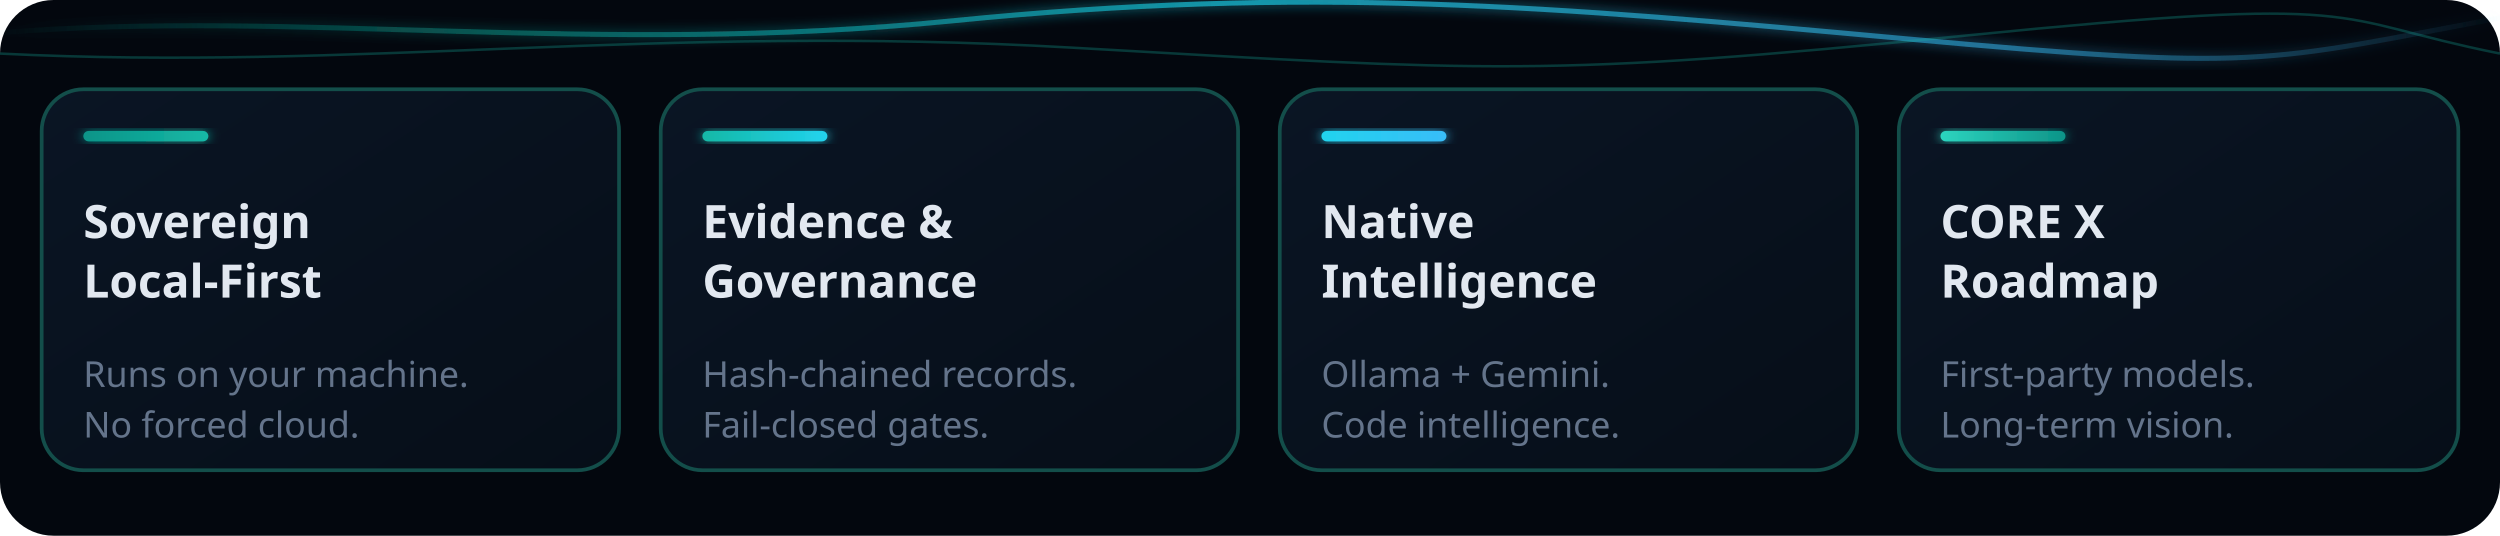
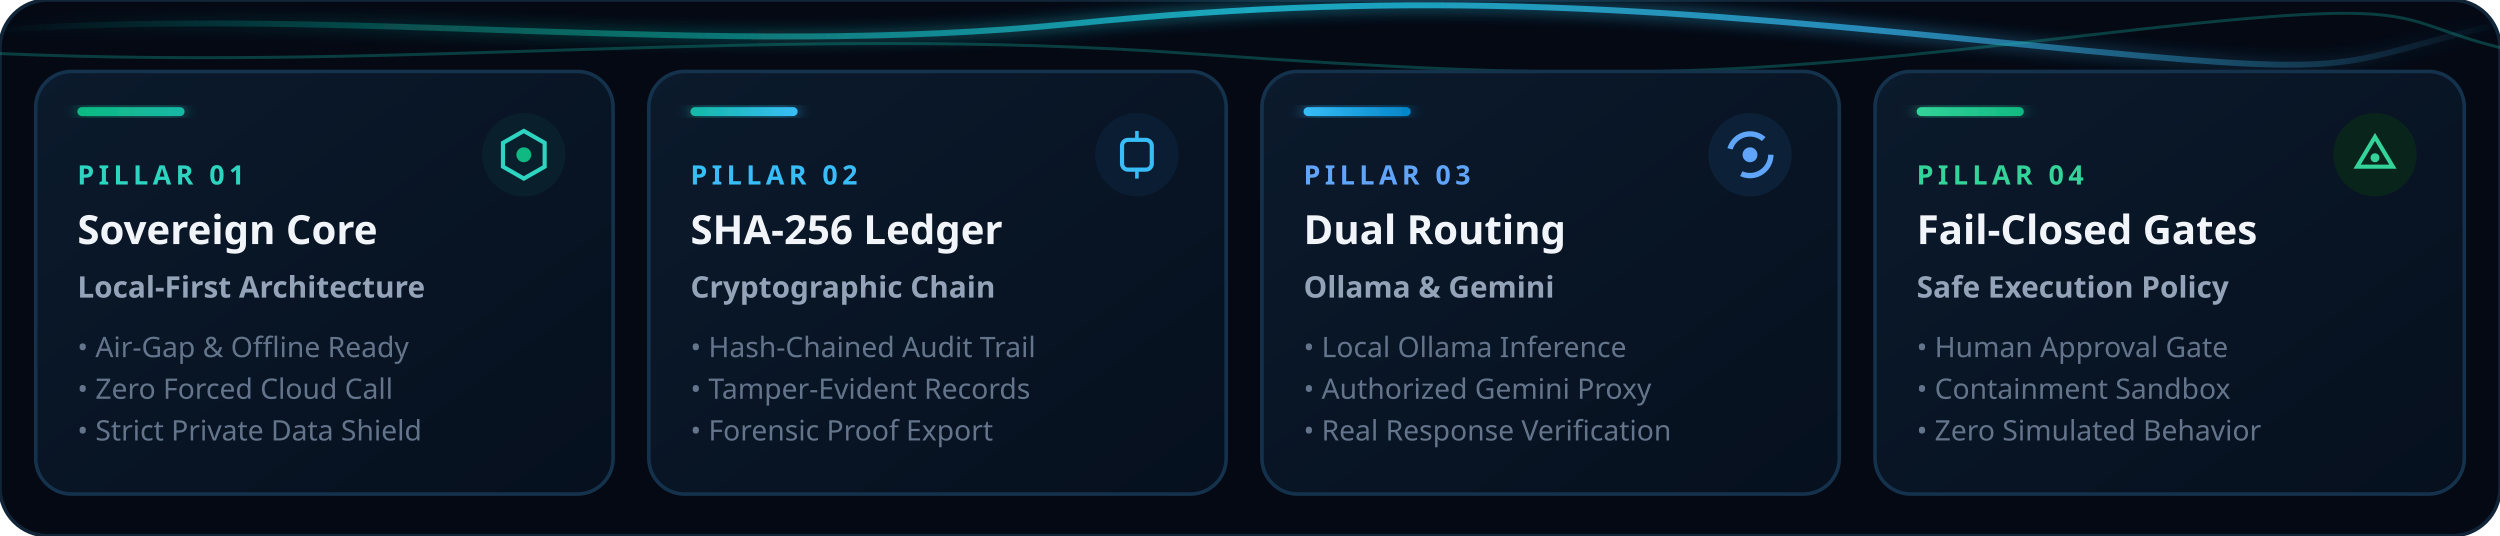
- <svg xmlns="http://www.w3.org/2000/svg" viewBox="0 0 840 180" width="840" height="180" role="img" aria-label="ZYNTHEOR Engineering Pillars">
+ <svg xmlns="http://www.w3.org/2000/svg" viewBox="0 0 840 180" width="840" height="180" role="img" aria-label="ZYNTHEOR AI ENGINE Core Engineering Pillars">
  <defs>
-     <linearGradient id="cbg" x1="0%" y1="0%" x2="100%" y2="100%">
-       <stop offset="0%" stop-color="#0A1524" />
-       <stop offset="100%" stop-color="#060E18" />
+     <linearGradient id="feat-card-bg" x1="0%" y1="0%" x2="100%" y2="100%">
+       <stop offset="0%" stop-color="#0B1A2C" />
+       <stop offset="100%" stop-color="#06101E" />
    </linearGradient>
-     <linearGradient id="t1" x1="0%" y1="0%" x2="100%" y2="0%">
-       <stop offset="0%" stop-color="#0D9488" />
+     <linearGradient id="feat-teal-bar" x1="0%" y1="0%" x2="100%" y2="0%">
+       <stop offset="0%" stop-color="#10B981" />
      <stop offset="100%" stop-color="#14B8A6" />
    </linearGradient>
-     <linearGradient id="t2" x1="0%" y1="0%" x2="100%" y2="0%">
+     <linearGradient id="feat-cyan-bar" x1="0%" y1="0%" x2="100%" y2="0%">
      <stop offset="0%" stop-color="#14B8A6" />
-       <stop offset="100%" stop-color="#22D3EE" />
-     </linearGradient>
-     <linearGradient id="t3" x1="0%" y1="0%" x2="100%" y2="0%">
-       <stop offset="0%" stop-color="#22D3EE" />
      <stop offset="100%" stop-color="#38BDF8" />
    </linearGradient>
-     <linearGradient id="t4" x1="0%" y1="0%" x2="100%" y2="0%">
-       <stop offset="0%" stop-color="#2DD4BF" />
-       <stop offset="100%" stop-color="#0D9488" />
+     <linearGradient id="feat-blue-bar" x1="0%" y1="0%" x2="100%" y2="0%">
+       <stop offset="0%" stop-color="#38BDF8" />
+       <stop offset="100%" stop-color="#0284C7" />
    </linearGradient>
-     <linearGradient id="topwave" x1="0%" y1="0%" x2="100%" y2="0%">
+     <linearGradient id="feat-emerald-bar" x1="0%" y1="0%" x2="100%" y2="0%">
+       <stop offset="0%" stop-color="#34D399" />
+       <stop offset="100%" stop-color="#10B981" />
+     </linearGradient>
+     <linearGradient id="feat-topwave" x1="0%" y1="0%" x2="100%" y2="0%">
      <stop offset="0%" stop-color="#0D9488" stop-opacity="0" />
-       <stop offset="20%" stop-color="#0D9488" stop-opacity="0.65" />
-       <stop offset="50%" stop-color="#22D3EE" stop-opacity="0.85" />
-       <stop offset="80%" stop-color="#38BDF8" stop-opacity="0.65" />
+       <stop offset="25%" stop-color="#0D9488" stop-opacity="0.8" />
+       <stop offset="50%" stop-color="#22D3EE" stop-opacity="0.9" />
+       <stop offset="75%" stop-color="#38BDF8" stop-opacity="0.8" />
      <stop offset="100%" stop-color="#38BDF8" stop-opacity="0" />
    </linearGradient>
-     <filter id="glow2" x="-20%" y="-20%" width="140%" height="140%">
-       <feGaussianBlur stdDeviation="2" result="b" />
+     <filter id="feat-glow" x="-20%" y="-20%" width="140%" height="140%">
+       <feGaussianBlur stdDeviation="2.5" result="b" />
      <feMerge>
        <feMergeNode in="b" />
        <feMergeNode in="SourceGraphic" />
      </feMerge>
    </filter>
  </defs>
-   <rect width="840" height="180" rx="18" fill="#03070E" />
-   <path d="M 0 11 C 100 3, 200 19, 320 7 S 520 2, 640 13 S 760 21, 840 6" fill="none" stroke="url(#topwave)" stroke-width="1.7" opacity="0.8" filter="url(#glow2)" />
-   <path d="M 0 18 C 120 24, 220 8, 360 16 S 520 26, 660 12 S 780 6, 840 18" fill="none" stroke="#14B8A6" stroke-width="0.85" opacity="0.28" />
-   <g transform="translate(14, 30)">
-     <rect width="194" height="128" rx="14" fill="url(#cbg)" stroke="#134E4A" stroke-width="1.25" />
-     <rect x="14" y="14" width="42" height="3.5" rx="1.8" fill="url(#t1)" filter="url(#glow2)" />
-     <text x="14" y="50" font-family="system-ui,sans-serif" font-size="15.5" font-weight="700" fill="#E2E8F0">Sovereign</text>
-     <text x="14" y="70" font-family="system-ui,sans-serif" font-size="15.5" font-weight="700" fill="#E2E8F0">Local-First</text>
-     <text x="14" y="100" font-family="system-ui,sans-serif" font-size="12" fill="#64748B">Runs on your machine.</text>
-     <text x="14" y="117" font-family="system-ui,sans-serif" font-size="12" fill="#64748B">No forced cloud.</text>
+   <rect width="840" height="180" rx="16" fill="#040914" stroke="#122538" stroke-width="1.2" />
+   <path d="M 0 10 C 120 2, 240 20, 360 8 S 560 3, 680 15 S 780 22, 840 8" fill="none" stroke="url(#feat-topwave)" stroke-width="2" opacity="0.85" filter="url(#feat-glow)" />
+   <path d="M 0 18 C 140 24, 260 8, 400 18 S 580 26, 700 12 S 800 6, 840 16" fill="none" stroke="#14B8A6" stroke-width="1" opacity="0.3" />
+   <g transform="translate(12, 24)">
+     <rect x="0" y="0" width="194" height="142" rx="12" fill="url(#feat-card-bg)" stroke="#15324D" stroke-width="1.2" />
+     <rect x="14" y="12" width="36" height="3" rx="1.5" fill="url(#feat-teal-bar)" filter="url(#feat-glow)" />
+     <g transform="translate(150, 14)">
+       <circle cx="14" cy="14" r="14" fill="#091F2C" />
+       <polygon points="14,6 21,10 21,18 14,22 7,18 7,10" fill="none" stroke="#2DD4BF" stroke-width="1.4" />
+       <circle cx="14" cy="14" r="2.5" fill="#10B981" />
+     </g>
+     <text x="14" y="38" font-family="'Segoe UI',sans-serif" font-size="9" font-weight="800" letter-spacing="1.5" fill="#2DD4BF">PILLAR 01</text>
+     <text x="14" y="58" font-family="'Noto Sans Thai','Segoe UI',sans-serif" font-size="13.5" font-weight="700" fill="#F1F5F9">Sovereign Core</text>
+     <text x="14" y="76" font-family="'Noto Sans Thai','Segoe UI',sans-serif" font-size="10" font-weight="600" fill="#94A3B8">Local-First Architecture</text>
+     <text x="14" y="96" font-family="'Noto Sans Thai','Segoe UI',sans-serif" font-size="9.5" fill="#64748B">
+       <tspan x="14" dy="0">• Air-Gap &amp; Offline Ready</tspan>
+       <tspan x="14" dy="14">• Zero Forced Cloud Call</tspan>
+       <tspan x="14" dy="14">• Strict Private Data Shield</tspan>
+     </text>
  </g>
-   <g transform="translate(222, 30)">
-     <rect width="194" height="128" rx="14" fill="url(#cbg)" stroke="#134E4A" stroke-width="1.25" />
-     <rect x="14" y="14" width="42" height="3.5" rx="1.8" fill="url(#t2)" filter="url(#glow2)" />
-     <text x="14" y="50" font-family="system-ui,sans-serif" font-size="15.5" font-weight="700" fill="#E2E8F0">Evidence &amp;</text>
-     <text x="14" y="70" font-family="system-ui,sans-serif" font-size="15.5" font-weight="700" fill="#E2E8F0">Governance</text>
-     <text x="14" y="100" font-family="system-ui,sans-serif" font-size="12" fill="#64748B">Hash-chained records.</text>
-     <text x="14" y="117" font-family="system-ui,sans-serif" font-size="12" fill="#64748B">Fail-closed gates.</text>
+   <g transform="translate(218, 24)">
+     <rect x="0" y="0" width="194" height="142" rx="12" fill="url(#feat-card-bg)" stroke="#15324D" stroke-width="1.2" />
+     <rect x="14" y="12" width="36" height="3" rx="1.5" fill="url(#feat-cyan-bar)" filter="url(#feat-glow)" />
+     <g transform="translate(150, 14)">
+       <circle cx="14" cy="14" r="14" fill="#0A1D33" />
+       <rect x="9" y="9" width="10" height="10" rx="2" fill="none" stroke="#38BDF8" stroke-width="1.4" />
+       <line x1="14" y1="6" x2="14" y2="9" stroke="#38BDF8" stroke-width="1.2" />
+       <line x1="14" y1="19" x2="14" y2="22" stroke="#38BDF8" stroke-width="1.2" />
+     </g>
+     <text x="14" y="38" font-family="'Segoe UI',sans-serif" font-size="9" font-weight="800" letter-spacing="1.5" fill="#38BDF8">PILLAR 02</text>
+     <text x="14" y="58" font-family="'Noto Sans Thai','Segoe UI',sans-serif" font-size="13.5" font-weight="700" fill="#F1F5F9">SHA-256 Ledger</text>
+     <text x="14" y="76" font-family="'Noto Sans Thai','Segoe UI',sans-serif" font-size="10" font-weight="600" fill="#94A3B8">Cryptographic Chain</text>
+     <text x="14" y="96" font-family="'Noto Sans Thai','Segoe UI',sans-serif" font-size="9.5" fill="#64748B">
+       <tspan x="14" dy="0">• Hash-Chained Audit Trail</tspan>
+       <tspan x="14" dy="14">• Tamper-Evident Records</tspan>
+       <tspan x="14" dy="14">• Forensic Proof Export</tspan>
+     </text>
  </g>
-   <g transform="translate(430, 30)">
-     <rect width="194" height="128" rx="14" fill="url(#cbg)" stroke="#134E4A" stroke-width="1.25" />
-     <rect x="14" y="14" width="42" height="3.5" rx="1.8" fill="url(#t3)" filter="url(#glow2)" />
-     <text x="14" y="50" font-family="system-ui,sans-serif" font-size="15.5" font-weight="700" fill="#E2E8F0">Native</text>
-     <text x="14" y="70" font-family="system-ui,sans-serif" font-size="15.5" font-weight="700" fill="#E2E8F0">Intelligence</text>
-     <text x="14" y="100" font-family="system-ui,sans-serif" font-size="12" fill="#64748B">Ollama + Gemini.</text>
-     <text x="14" y="117" font-family="system-ui,sans-serif" font-size="12" fill="#64748B">Code intelligence.</text>
+   <g transform="translate(424, 24)">
+     <rect x="0" y="0" width="194" height="142" rx="12" fill="url(#feat-card-bg)" stroke="#15324D" stroke-width="1.2" />
+     <rect x="14" y="12" width="36" height="3" rx="1.5" fill="url(#feat-blue-bar)" filter="url(#feat-glow)" />
+     <g transform="translate(150, 14)">
+       <circle cx="14" cy="14" r="14" fill="#0C2138" />
+       <circle cx="14" cy="14" r="7" fill="none" stroke="#60A5FA" stroke-width="1.8" stroke-dasharray="14 10" />
+       <circle cx="14" cy="14" r="2.5" fill="#60A5FA" />
+     </g>
+     <text x="14" y="38" font-family="'Segoe UI',sans-serif" font-size="9" font-weight="800" letter-spacing="1.5" fill="#60A5FA">PILLAR 03</text>
+     <text x="14" y="58" font-family="'Noto Sans Thai','Segoe UI',sans-serif" font-size="13.5" font-weight="700" fill="#F1F5F9">Dual Routing</text>
+     <text x="14" y="76" font-family="'Noto Sans Thai','Segoe UI',sans-serif" font-size="10" font-weight="600" fill="#94A3B8">Ollama &amp; Gemini</text>
+     <text x="14" y="96" font-family="'Noto Sans Thai','Segoe UI',sans-serif" font-size="9.5" fill="#64748B">
+       <tspan x="14" dy="0">• Local Ollama Inference</tspan>
+       <tspan x="14" dy="14">• Authorized Gemini Proxy</tspan>
+       <tspan x="14" dy="14">• Real Response Verification</tspan>
+     </text>
  </g>
-   <g transform="translate(638, 30)">
-     <rect width="188" height="128" rx="14" fill="url(#cbg)" stroke="#134E4A" stroke-width="1.25" />
-     <rect x="14" y="14" width="42" height="3.5" rx="1.8" fill="url(#t4)" filter="url(#glow2)" />
-     <text x="14" y="50" font-family="system-ui,sans-serif" font-size="15.5" font-weight="700" fill="#E2E8F0">CORE X</text>
-     <text x="14" y="70" font-family="system-ui,sans-serif" font-size="15.5" font-weight="700" fill="#E2E8F0">Roadmap</text>
-     <text x="14" y="100" font-family="system-ui,sans-serif" font-size="12" fill="#64748B">First-party models.</text>
-     <text x="14" y="117" font-family="system-ui,sans-serif" font-size="12" fill="#64748B">Long-term vision.</text>
+   <g transform="translate(630, 24)">
+     <rect x="0" y="0" width="198" height="142" rx="12" fill="url(#feat-card-bg)" stroke="#15324D" stroke-width="1.2" />
+     <rect x="14" y="12" width="36" height="3" rx="1.5" fill="url(#feat-emerald-bar)" filter="url(#feat-glow)" />
+     <g transform="translate(154, 14)">
+       <circle cx="14" cy="14" r="14" fill="#09241B" />
+       <path d="M 8 18 L 14 8 L 20 18 Z" fill="none" stroke="#34D399" stroke-width="1.4" />
+       <circle cx="14" cy="15" r="1.5" fill="#34D399" />
+     </g>
+     <text x="14" y="38" font-family="'Segoe UI',sans-serif" font-size="9" font-weight="800" letter-spacing="1.5" fill="#34D399">PILLAR 04</text>
+     <text x="14" y="58" font-family="'Noto Sans Thai','Segoe UI',sans-serif" font-size="13.5" font-weight="700" fill="#F1F5F9">Fail-Closed Gates</text>
+     <text x="14" y="76" font-family="'Noto Sans Thai','Segoe UI',sans-serif" font-size="10" font-weight="600" fill="#94A3B8">Safe Execution Policy</text>
+     <text x="14" y="96" font-family="'Noto Sans Thai','Segoe UI',sans-serif" font-size="9.5" fill="#64748B">
+       <tspan x="14" dy="0">• Human Approval Gate</tspan>
+       <tspan x="14" dy="14">• Containment Sandbox</tspan>
+       <tspan x="14" dy="14">• Zero Simulated Behavior</tspan>
+     </text>
  </g>
</svg>
